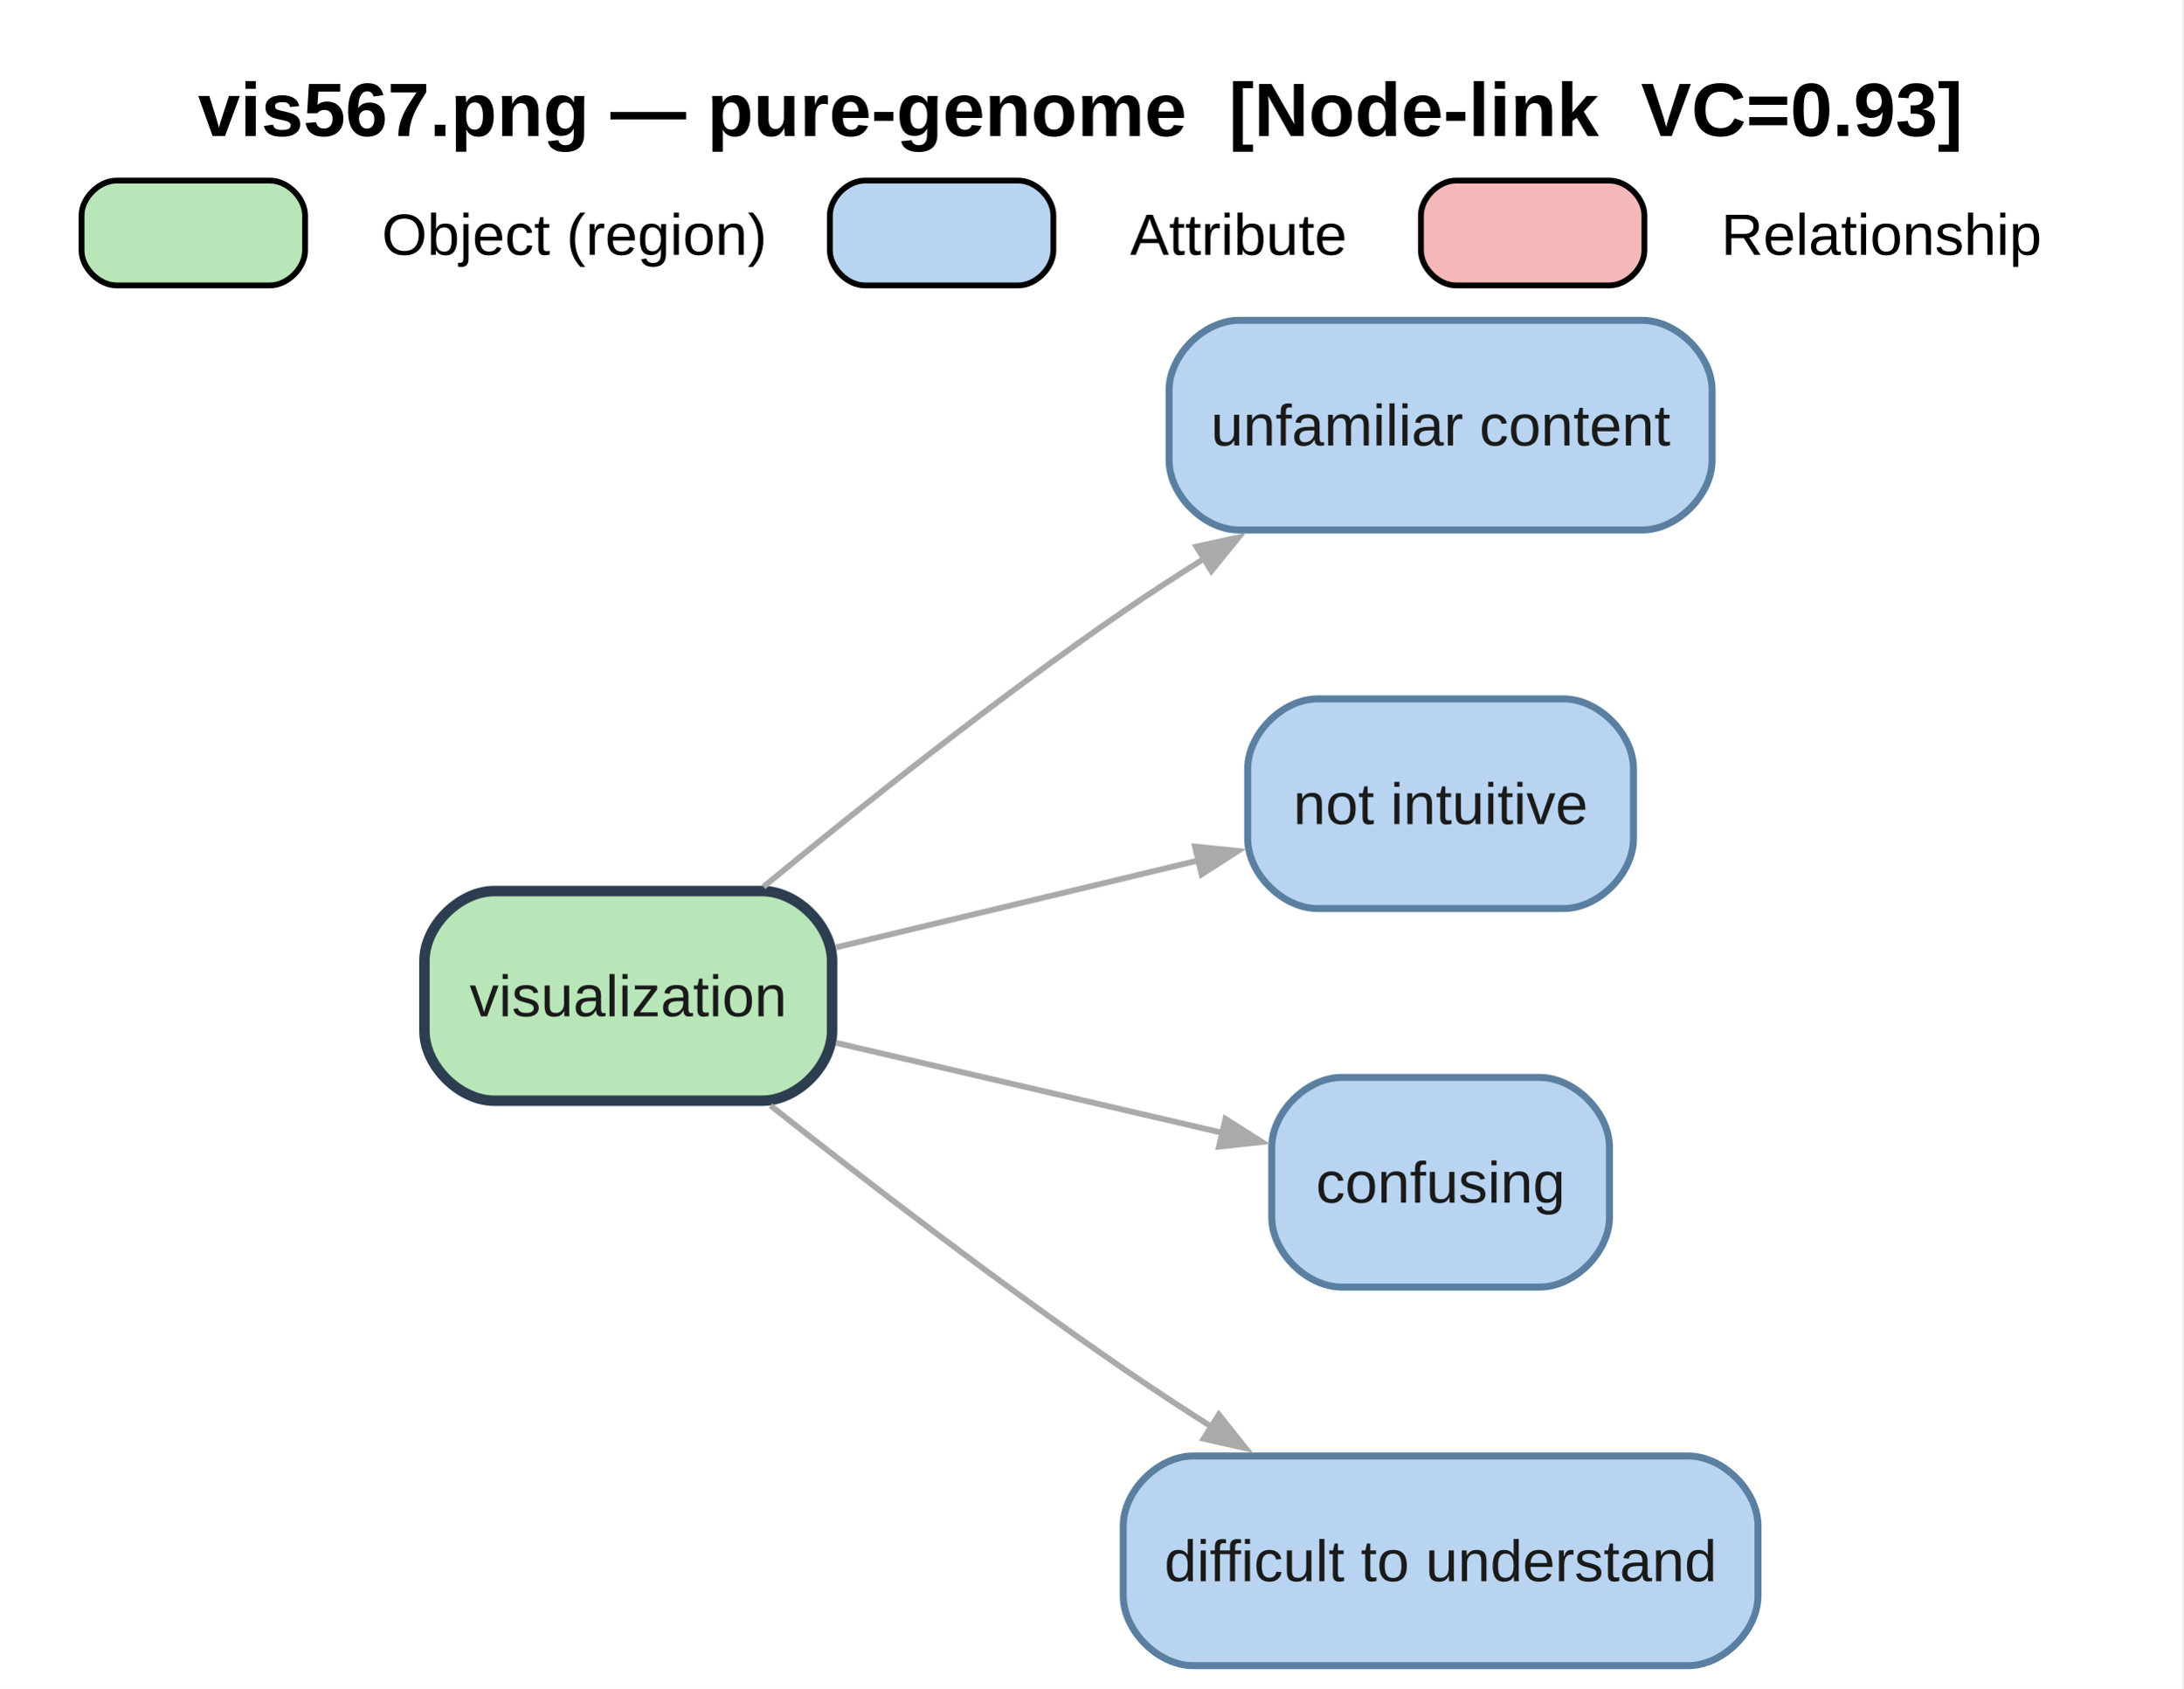
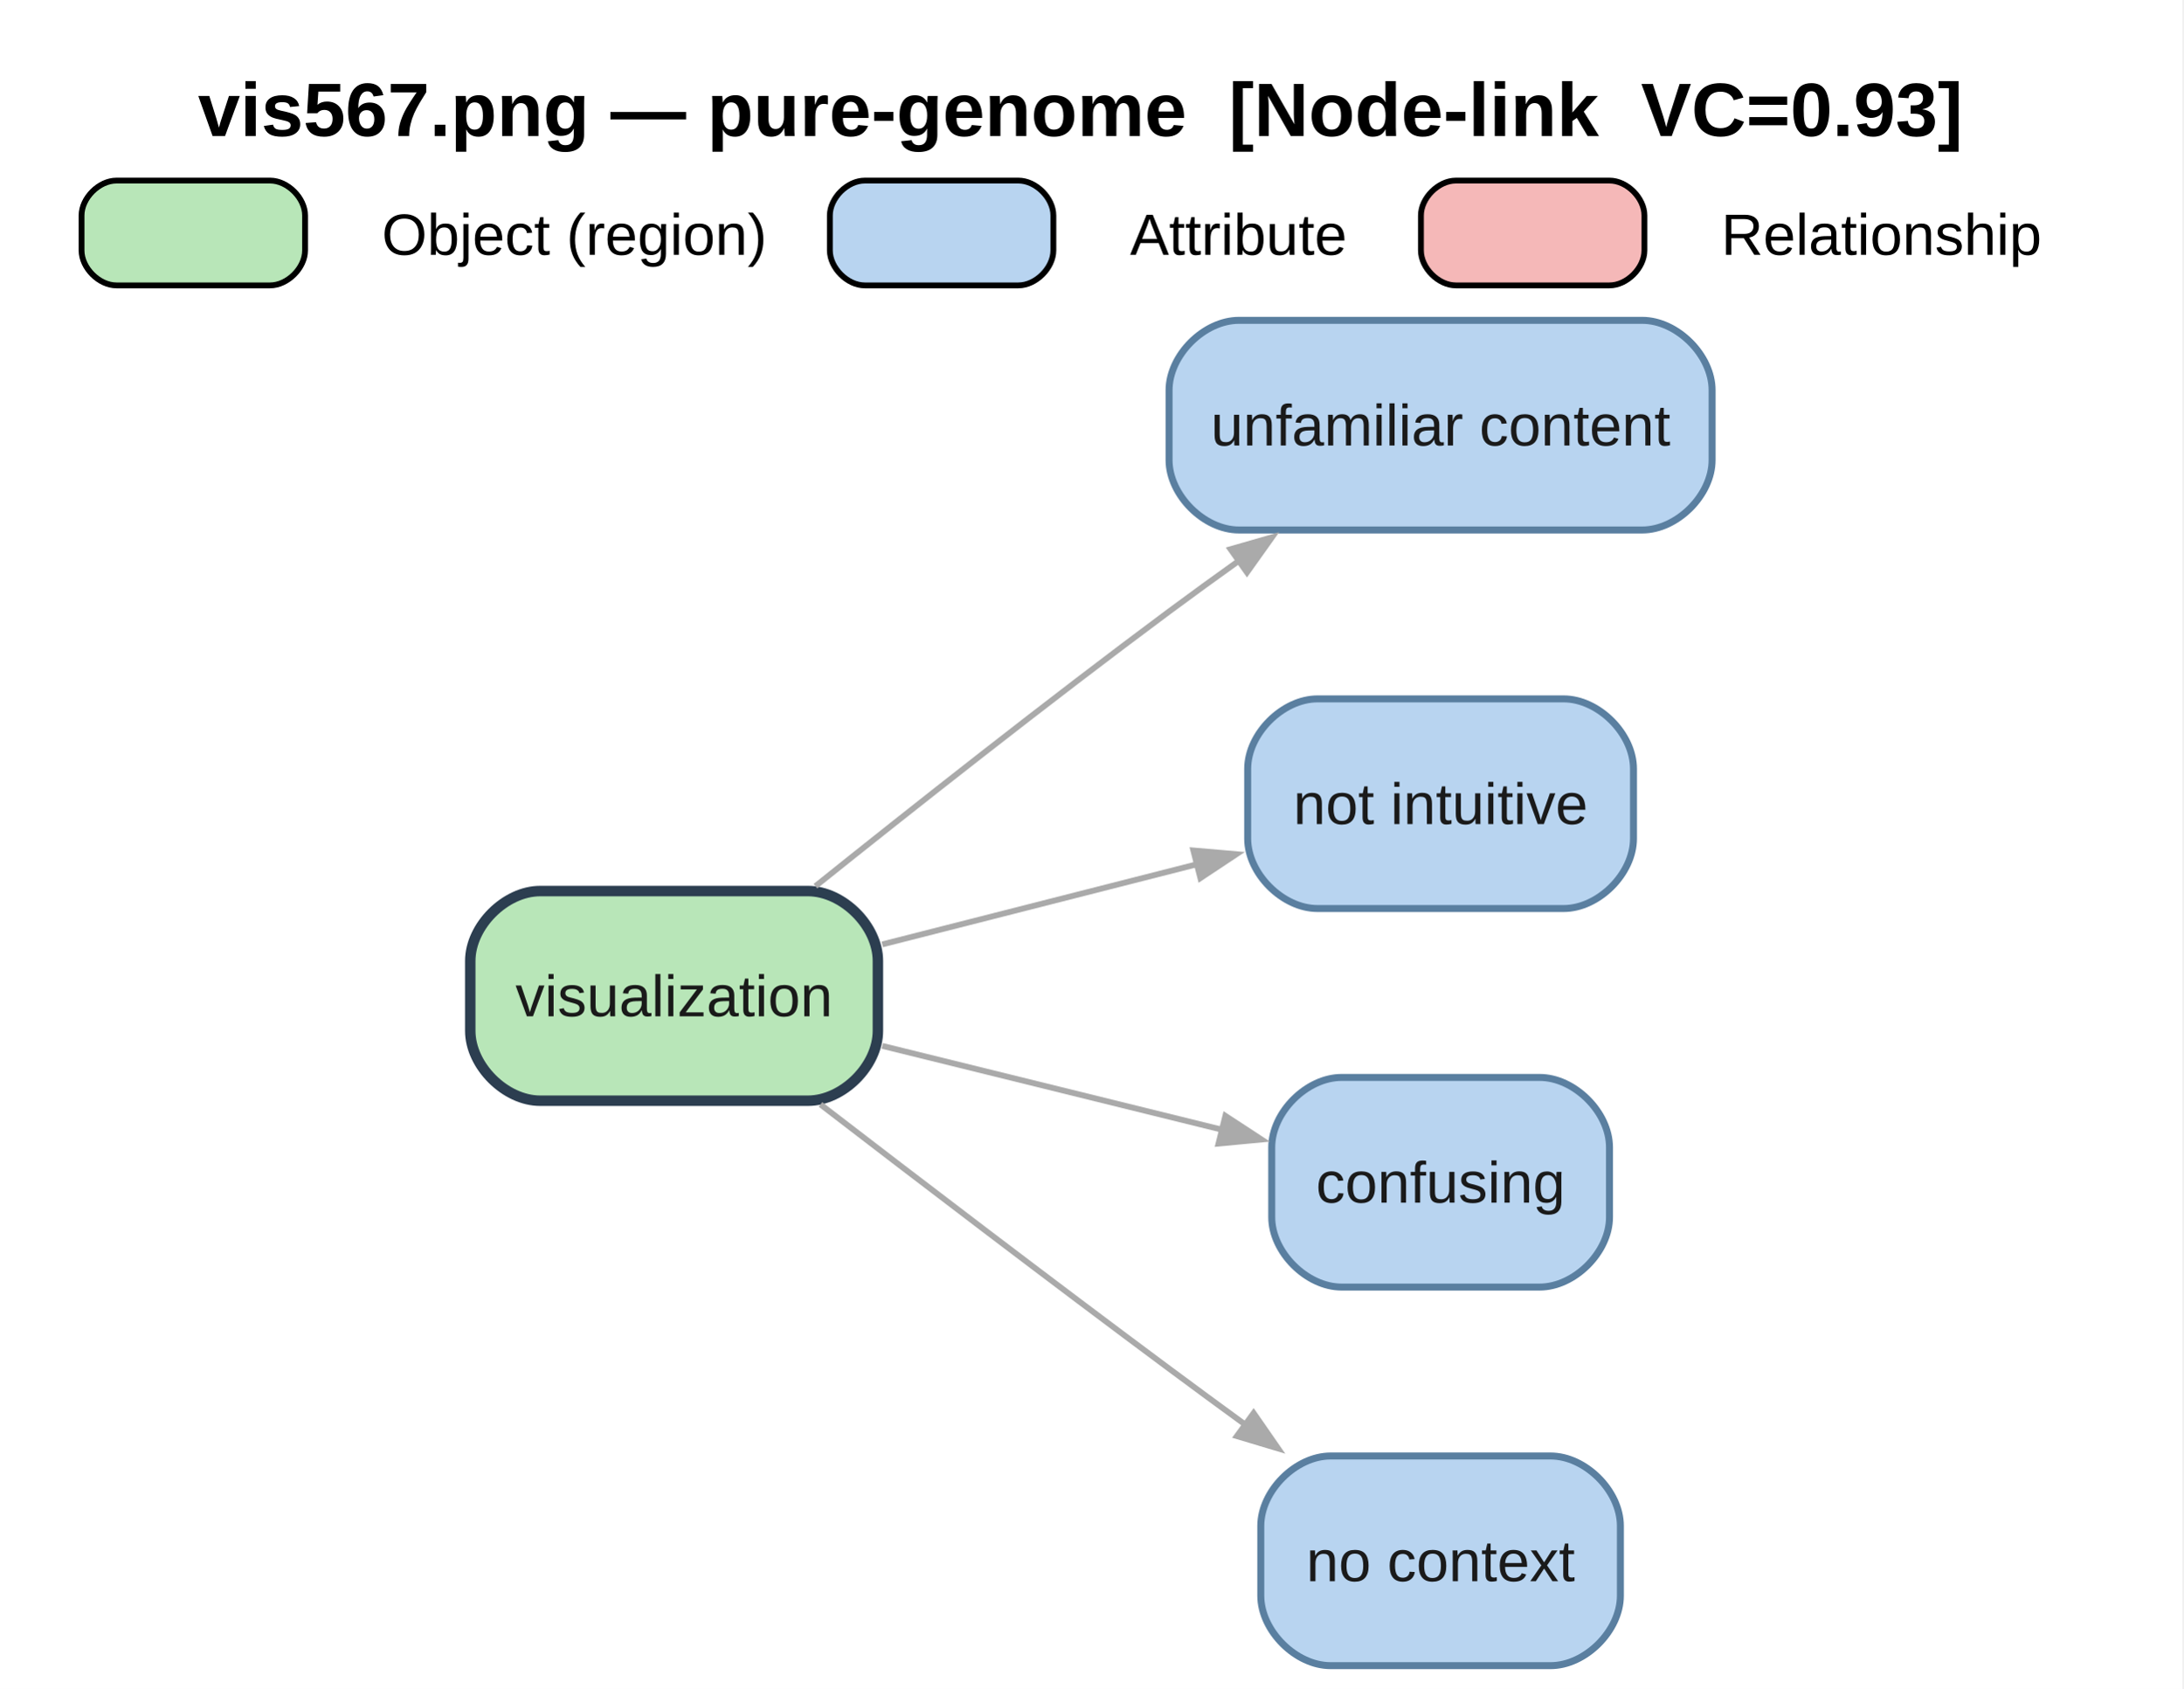
<svg xmlns="http://www.w3.org/2000/svg" width="781pt" height="604pt" viewBox="0.00 0.00 781.00 604.00">
  <g id="graph0" class="graph" transform="scale(2.08333 2.08333) rotate(0) translate(4 286)">
    <polygon fill="white" stroke="none" points="-4,4 -4,-286 370.75,-286 370.75,4 -4,4" />
    <text xml:space="preserve" text-anchor="start" x="12" y="-262.65" font-family="Arial" font-size="10.00">      </text>
    <text xml:space="preserve" text-anchor="start" x="30" y="-262.65" font-family="Arial" font-weight="bold" font-size="13.00">vis567.png — pure-genome  [Node-link  VC=0.93]</text>
    <text xml:space="preserve" text-anchor="start" x="342.75" y="-262.65" font-family="Arial" font-size="10.00">    </text>
    <path fill="#b8e6b8" stroke="none" d="M16,-237C16,-237 42.38,-237 42.38,-237 45.38,-237 48.38,-240 48.38,-243 48.38,-243 48.38,-249 48.38,-249 48.38,-252 45.38,-255 42.38,-255 42.38,-255 16,-255 16,-255 13,-255 10,-252 10,-249 10,-249 10,-243 10,-243 10,-240 13,-237 16,-237" />
    <path fill="none" stroke="black" d="M16,-237C16,-237 42.38,-237 42.38,-237 45.38,-237 48.38,-240 48.38,-243 48.38,-243 48.38,-249 48.38,-249 48.38,-252 45.38,-255 42.38,-255 42.38,-255 16,-255 16,-255 13,-255 10,-252 10,-249 10,-249 10,-243 10,-243 10,-240 13,-237 16,-237" />
    <text xml:space="preserve" text-anchor="start" x="27.69" y="-242.25" font-family="Arial" font-size="10.00"> </text>
    <text xml:space="preserve" text-anchor="start" x="61.56" y="-242.25" font-family="Arial" font-size="10.00">Object (region)</text>
    <path fill="#b8d4f0" stroke="none" d="M144.5,-237C144.5,-237 170.88,-237 170.88,-237 173.88,-237 176.88,-240 176.88,-243 176.88,-243 176.88,-249 176.88,-249 176.88,-252 173.88,-255 170.88,-255 170.88,-255 144.5,-255 144.5,-255 141.5,-255 138.5,-252 138.5,-249 138.5,-249 138.5,-243 138.5,-243 138.5,-240 141.5,-237 144.5,-237" />
    <path fill="none" stroke="black" d="M144.5,-237C144.5,-237 170.88,-237 170.88,-237 173.88,-237 176.88,-240 176.88,-243 176.88,-243 176.88,-249 176.88,-249 176.88,-252 173.88,-255 170.88,-255 170.88,-255 144.5,-255 144.5,-255 141.5,-255 138.5,-252 138.5,-249 138.5,-249 138.5,-243 138.5,-243 138.5,-240 141.5,-237 144.5,-237" />
    <text xml:space="preserve" text-anchor="start" x="156.19" y="-242.25" font-family="Arial" font-size="10.00"> </text>
    <text xml:space="preserve" text-anchor="start" x="190.06" y="-242.25" font-family="Arial" font-size="10.00">Attribute</text>
    <path fill="#f5b8b8" stroke="none" d="M246,-237C246,-237 272.38,-237 272.38,-237 275.38,-237 278.38,-240 278.38,-243 278.38,-243 278.38,-249 278.38,-249 278.38,-252 275.38,-255 272.38,-255 272.38,-255 246,-255 246,-255 243,-255 240,-252 240,-249 240,-249 240,-243 240,-243 240,-240 243,-237 246,-237" />
    <path fill="none" stroke="black" d="M246,-237C246,-237 272.38,-237 272.38,-237 275.38,-237 278.38,-240 278.38,-243 278.38,-243 278.38,-249 278.38,-249 278.38,-252 275.38,-255 272.38,-255 272.38,-255 246,-255 246,-255 243,-255 240,-252 240,-249 240,-249 240,-243 240,-243 240,-240 243,-237 246,-237" />
    <text xml:space="preserve" text-anchor="start" x="257.69" y="-242.25" font-family="Arial" font-size="10.00"> </text>
    <text xml:space="preserve" text-anchor="start" x="291.56" y="-242.25" font-family="Arial" font-size="10.00">Relationship</text>
    <g id="node1" class="node">
-       <path fill="#b8e6b8" stroke="#2c3e50" stroke-width="1.8" d="M126.88,-133C126.88,-133 80.88,-133 80.88,-133 74.88,-133 68.88,-127 68.88,-121 68.88,-121 68.88,-109 68.88,-109 68.88,-103 74.88,-97 80.88,-97 80.88,-97 126.88,-97 126.88,-97 132.88,-97 138.88,-103 138.88,-109 138.88,-109 138.88,-121 138.88,-121 138.88,-127 132.88,-133 126.88,-133" />
-       <text xml:space="preserve" text-anchor="middle" x="103.88" y="-111.5" font-family="Arial" font-size="10.00" fill="#1a1a1a">visualization</text>
+       <path fill="#b8e6b8" stroke="#2c3e50" stroke-width="1.8" d="M134.75,-133C134.75,-133 88.75,-133 88.75,-133 82.75,-133 76.75,-127 76.75,-121 76.75,-121 76.75,-109 76.75,-109 76.75,-103 82.75,-97 88.75,-97 88.75,-97 134.75,-97 134.75,-97 140.75,-97 146.75,-103 146.75,-109 146.75,-109 146.75,-121 146.75,-121 146.75,-127 140.75,-133 134.75,-133" />
+       <text xml:space="preserve" text-anchor="middle" x="111.75" y="-111.5" font-family="Arial" font-size="10.00" fill="#1a1a1a">visualization</text>
    </g>
    <g id="node2" class="node">
      <path fill="#b8d4f0" stroke="#5a7fa0" stroke-width="1.2" d="M278,-231C278,-231 208.75,-231 208.75,-231 202.75,-231 196.75,-225 196.75,-219 196.75,-219 196.75,-207 196.75,-207 196.75,-201 202.75,-195 208.75,-195 208.75,-195 278,-195 278,-195 284,-195 290,-201 290,-207 290,-207 290,-219 290,-219 290,-225 284,-231 278,-231" />
      <text xml:space="preserve" text-anchor="middle" x="243.38" y="-209.5" font-family="Arial" font-size="10.00" fill="#1a1a1a">unfamiliar content</text>
    </g>
    <g id="edge1" class="edge">
-       <path fill="none" stroke="#aaaaaa" d="M127.1,-133.73C143.7,-147.4 167.18,-166.08 188.88,-181 193.37,-184.09 198.17,-187.2 202.97,-190.21" />
-       <polygon fill="#aaaaaa" stroke="#aaaaaa" points="201.45,-192.15 208.7,-193.74 204.02,-187.98 201.45,-192.15" />
+       <path fill="none" stroke="#aaaaaa" d="M136.02,-133.84C152.74,-147.23 175.91,-165.52 196.75,-181 200.63,-183.88 204.74,-186.86 208.83,-189.78" />
+       <polygon fill="#aaaaaa" stroke="#aaaaaa" points="207.3,-191.7 214.43,-193.75 210.13,-187.71 207.3,-191.7" />
    </g>
    <g id="node3" class="node">
      <path fill="#b8d4f0" stroke="#5a7fa0" stroke-width="1.2" d="M264.5,-166C264.5,-166 222.25,-166 222.25,-166 216.25,-166 210.25,-160 210.25,-154 210.25,-154 210.25,-142 210.25,-142 210.25,-136 216.25,-130 222.25,-130 222.25,-130 264.5,-130 264.5,-130 270.5,-130 276.5,-136 276.5,-142 276.5,-142 276.5,-154 276.5,-154 276.5,-160 270.5,-166 264.5,-166" />
      <text xml:space="preserve" text-anchor="middle" x="243.38" y="-144.5" font-family="Arial" font-size="10.00" fill="#1a1a1a">not intuitive</text>
    </g>
    <g id="edge2" class="edge">
-       <path fill="none" stroke="#aaaaaa" d="M139.57,-123.33C158.51,-127.87 182.05,-133.52 201.83,-138.27" />
-       <polygon fill="#aaaaaa" stroke="#aaaaaa" points="201.2,-140.64 208.58,-139.89 202.34,-135.87 201.2,-140.64" />
+       <path fill="none" stroke="#aaaaaa" d="M147.49,-123.84C164.27,-128.11 184.5,-133.27 201.96,-137.71" />
+       <polygon fill="#aaaaaa" stroke="#aaaaaa" points="200.92,-139.97 208.31,-139.33 202.13,-135.23 200.92,-139.97" />
    </g>
    <g id="node4" class="node">
      <path fill="#b8d4f0" stroke="#5a7fa0" stroke-width="1.2" d="M260.38,-101C260.38,-101 226.38,-101 226.38,-101 220.38,-101 214.38,-95 214.38,-89 214.38,-89 214.38,-77 214.38,-77 214.38,-71 220.38,-65 226.38,-65 226.38,-65 260.38,-65 260.38,-65 266.38,-65 272.38,-71 272.38,-77 272.38,-77 272.38,-89 272.38,-89 272.38,-95 266.38,-101 260.38,-101" />
      <text xml:space="preserve" text-anchor="middle" x="243.38" y="-79.5" font-family="Arial" font-size="10.00" fill="#1a1a1a">confusing</text>
    </g>
    <g id="edge3" class="edge">
-       <path fill="none" stroke="#aaaaaa" d="M139.57,-106.93C159.85,-102.21 185.42,-96.26 205.98,-91.47" />
-       <polygon fill="#aaaaaa" stroke="#aaaaaa" points="206.43,-93.88 212.69,-89.91 205.32,-89.11 206.43,-93.88" />
+       <path fill="none" stroke="#aaaaaa" d="M147.49,-106.42C165.57,-101.96 187.66,-96.51 205.97,-91.99" />
+       <polygon fill="#aaaaaa" stroke="#aaaaaa" points="206.42,-94.4 212.63,-90.34 205.24,-89.64 206.42,-94.4" />
    </g>
    <g id="node5" class="node">
-       <path fill="#b8d4f0" stroke="#5a7fa0" stroke-width="1.2" d="M285.88,-36C285.88,-36 200.88,-36 200.88,-36 194.88,-36 188.88,-30 188.88,-24 188.88,-24 188.88,-12 188.88,-12 188.88,-6 194.88,0 200.88,0 200.88,0 285.88,0 285.88,0 291.88,0 297.88,-6 297.88,-12 297.88,-12 297.88,-24 297.88,-24 297.88,-30 291.88,-36 285.88,-36" />
-       <text xml:space="preserve" text-anchor="middle" x="243.38" y="-14.5" font-family="Arial" font-size="10.00" fill="#1a1a1a">difficult to understand</text>
+       <path fill="#b8d4f0" stroke="#5a7fa0" stroke-width="1.2" d="M262.25,-36C262.25,-36 224.5,-36 224.5,-36 218.5,-36 212.5,-30 212.5,-24 212.5,-24 212.5,-12 212.5,-12 212.5,-6 218.5,0 224.5,0 224.5,0 262.25,0 262.25,0 268.25,0 274.25,-6 274.25,-12 274.25,-12 274.25,-24 274.25,-24 274.25,-30 268.25,-36 262.25,-36" />
+       <text xml:space="preserve" text-anchor="middle" x="243.38" y="-14.5" font-family="Arial" font-size="10.00" fill="#1a1a1a">no context</text>
    </g>
    <g id="edge4" class="edge">
-       <path fill="none" stroke="#aaaaaa" d="M128.31,-96.16C144.91,-83.06 167.87,-65.43 188.88,-51 193.76,-47.64 198.98,-44.23 204.17,-40.93" />
-       <polygon fill="#aaaaaa" stroke="#aaaaaa" points="205.3,-43.11 209.92,-37.32 202.69,-38.96 205.3,-43.11" />
+       <path fill="none" stroke="#aaaaaa" d="M136.89,-96.36C153.61,-83.5 176.44,-66.08 196.75,-51 200.97,-47.86 205.44,-44.59 209.85,-41.37" />
+       <polygon fill="#aaaaaa" stroke="#aaaaaa" points="211.27,-43.37 215.49,-37.28 208.39,-39.41 211.27,-43.37" />
    </g>
  </g>
</svg>
